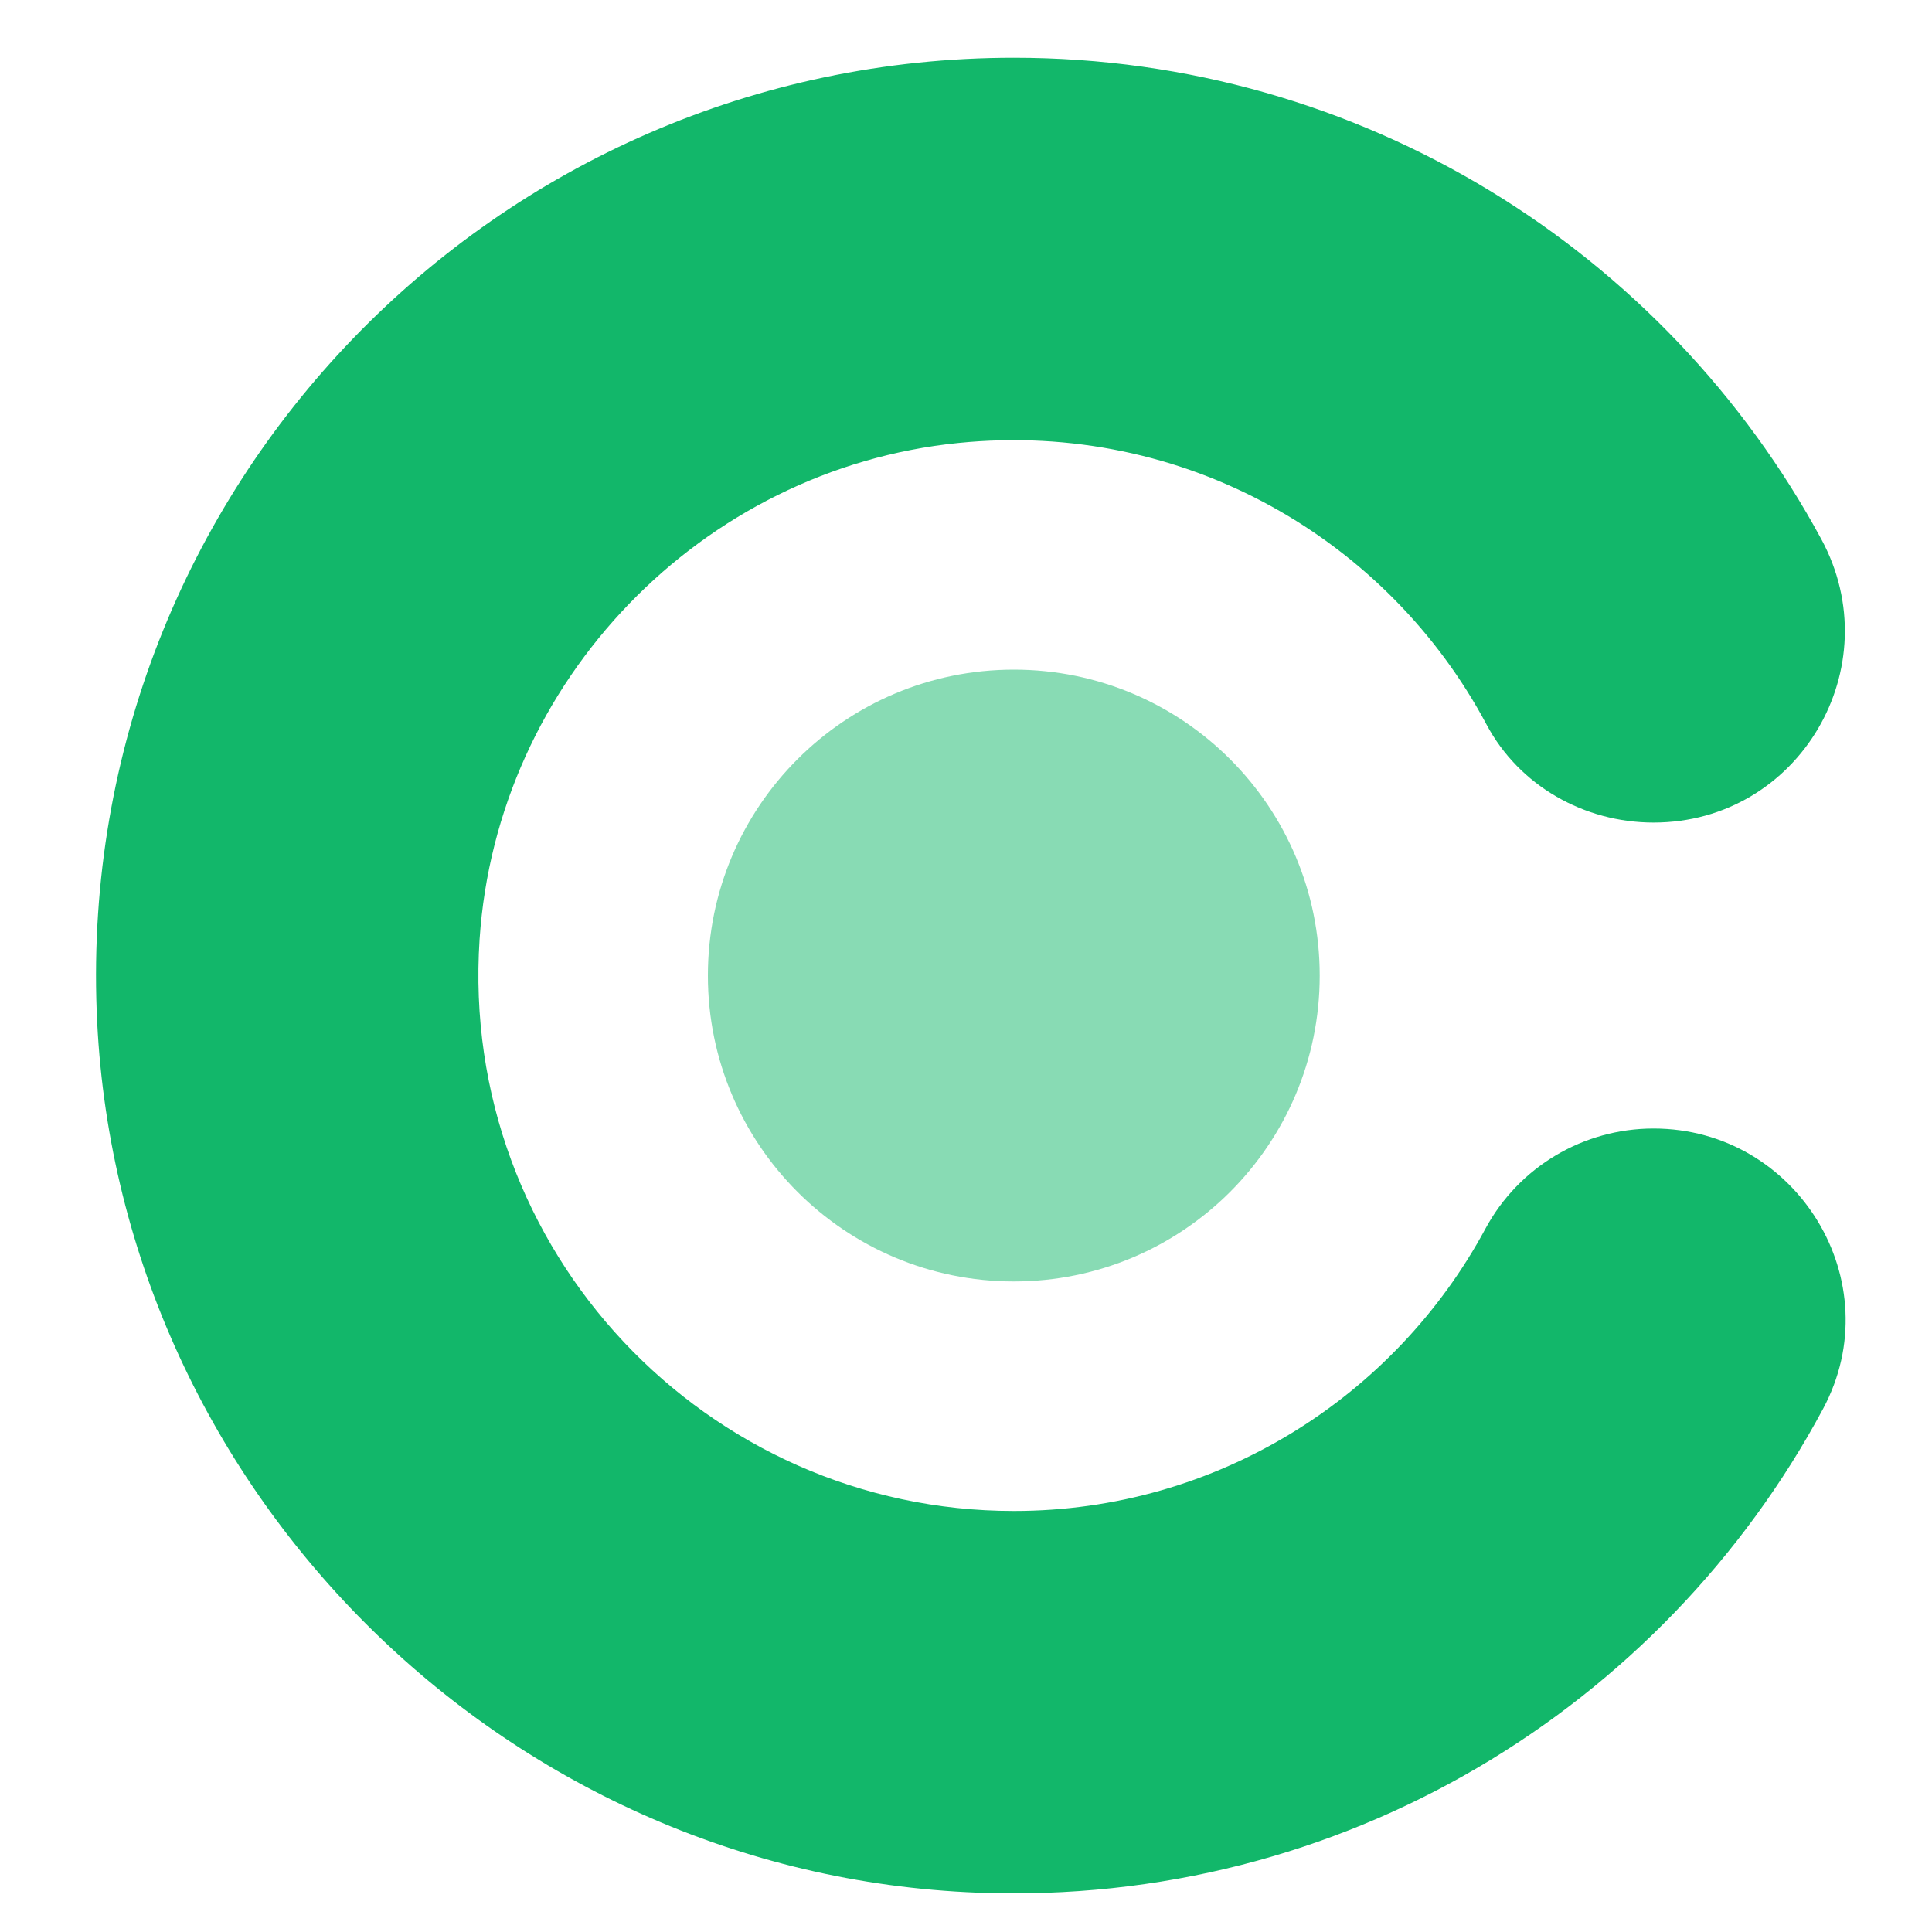
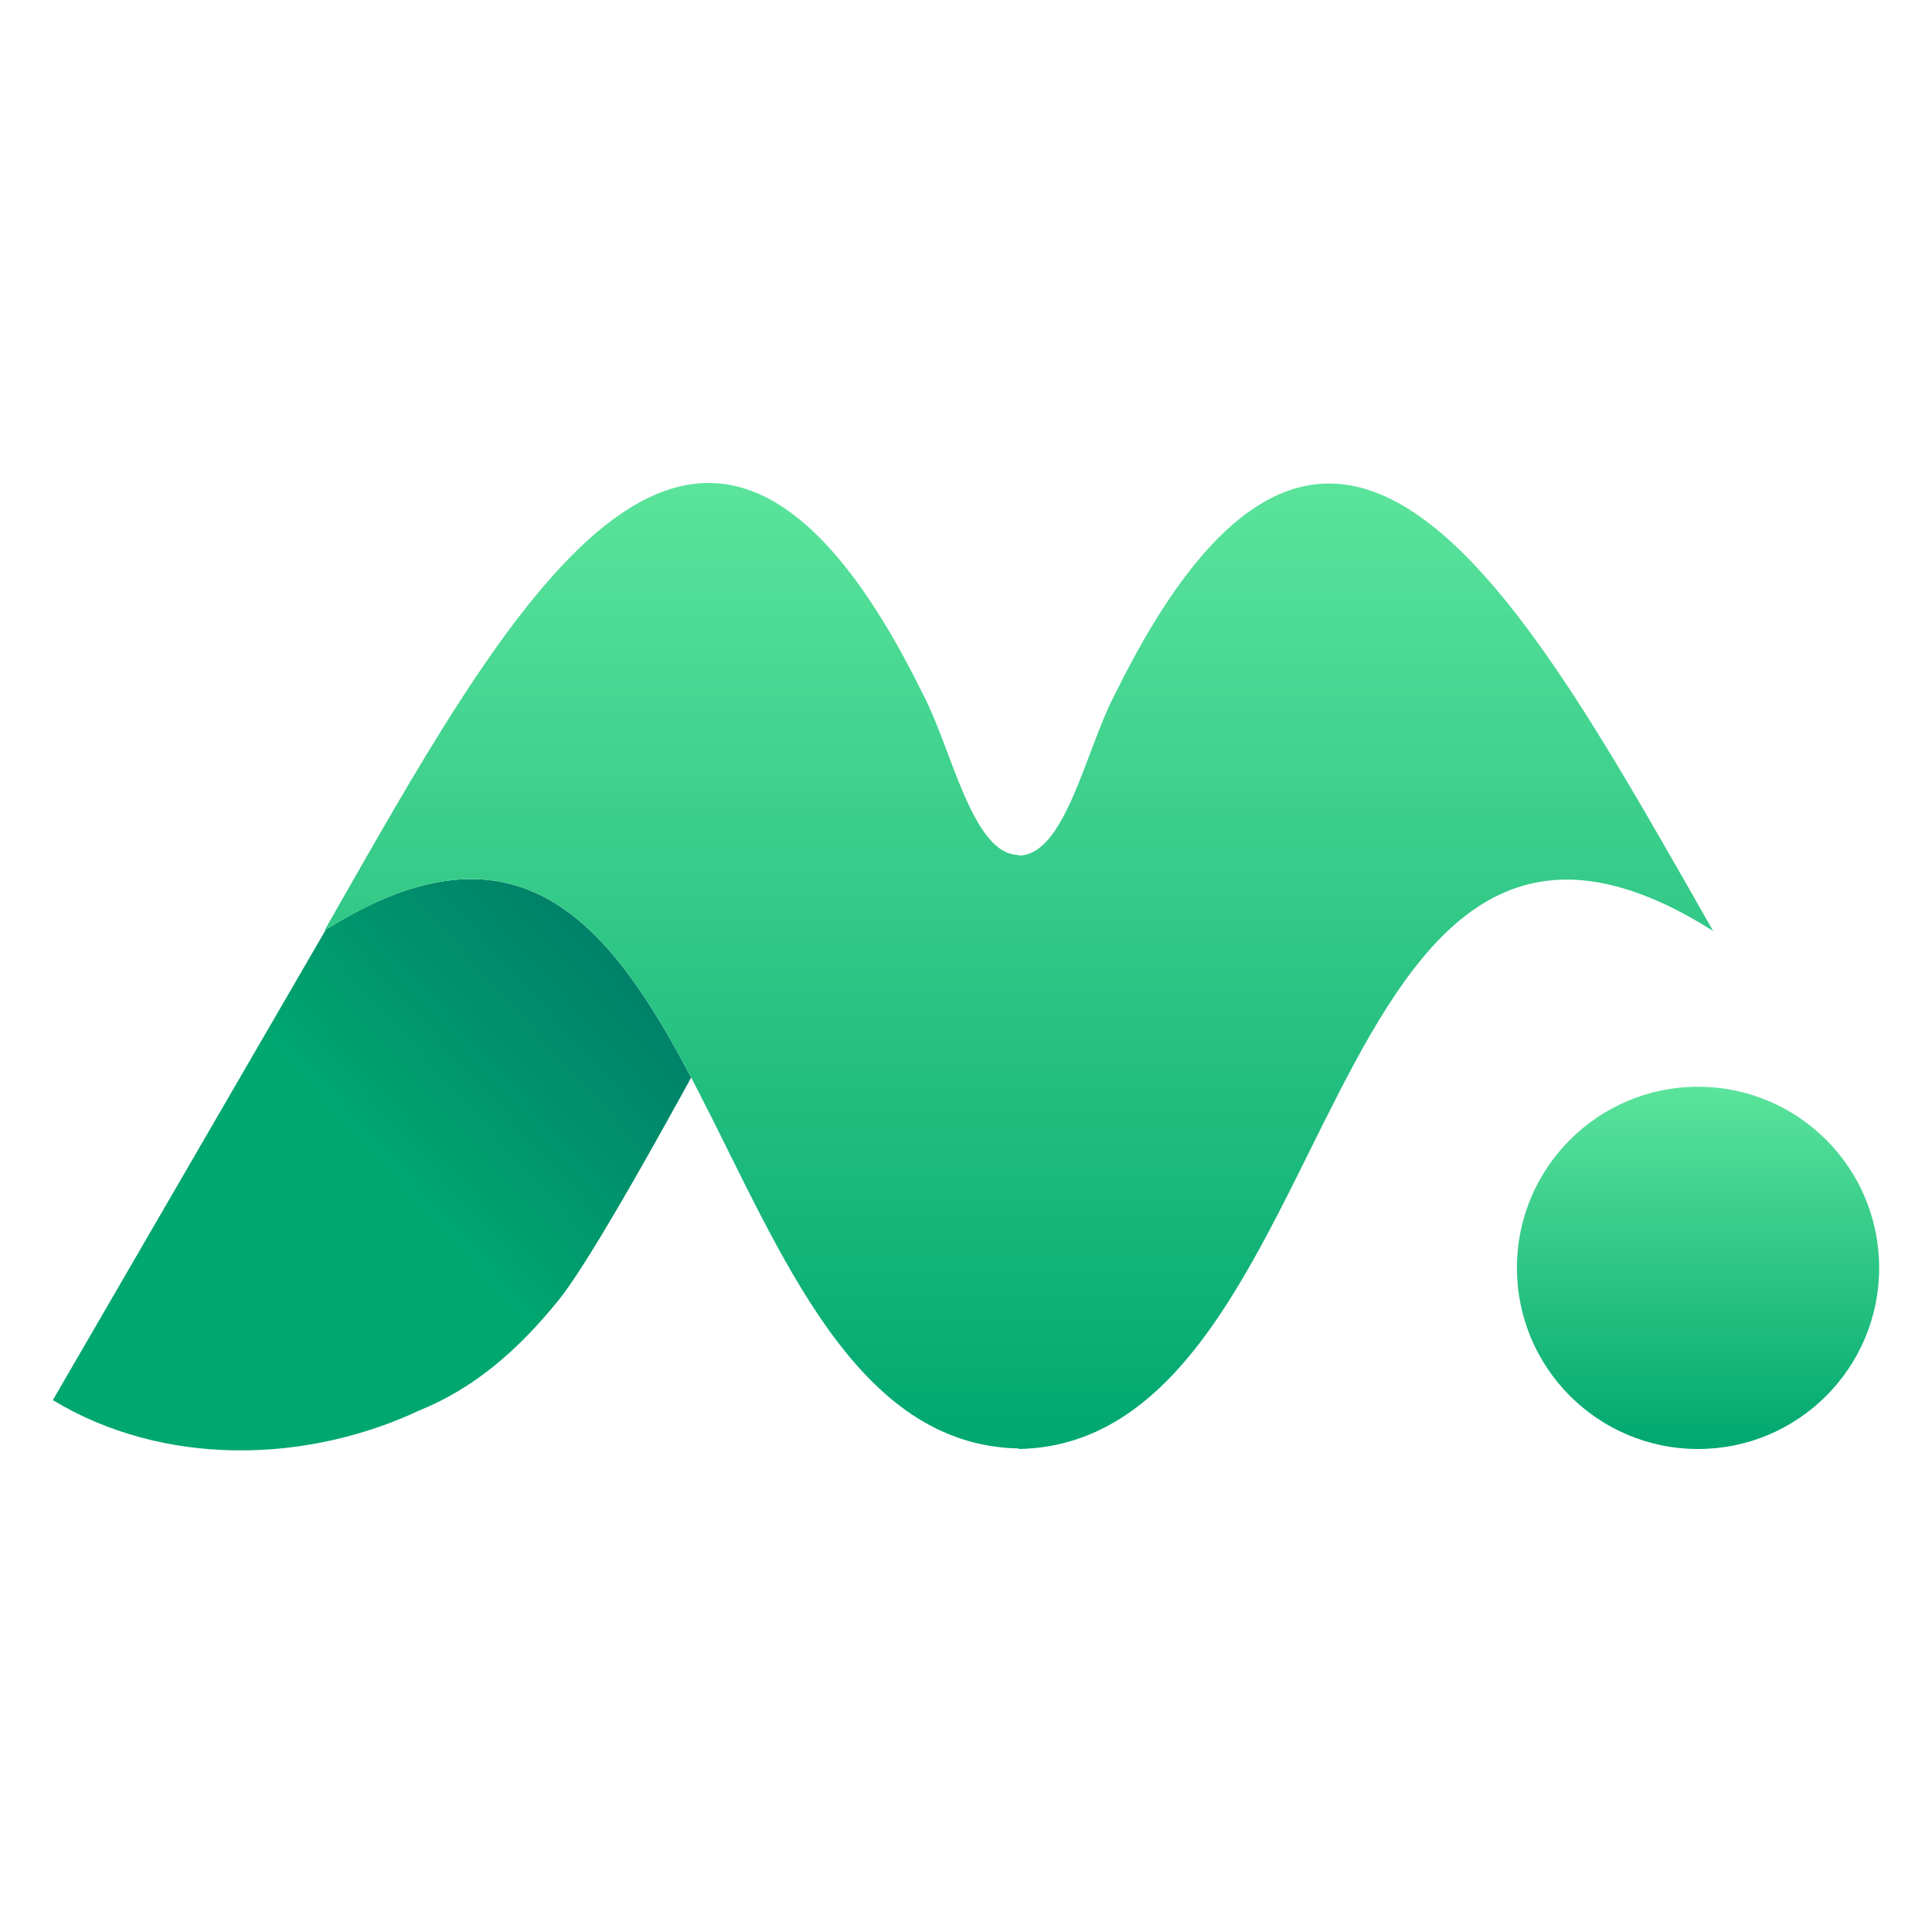
- <svg xmlns="http://www.w3.org/2000/svg" fill="none" height="88" width="88" viewBox="0 0 24 25">
-   <path clip-rule="evenodd" d="M20.896 14.603C22.758 14.603 23.97 16.59 23.09 18.231C21.019 22.091 16.874 24.674 12.147 24.491C5.993 24.253 0.982 19.235 0.751 13.081C0.497 6.313 5.908 0.747 12.619 0.747C17.132 0.747 21.059 3.266 23.067 6.975C23.964 8.631 22.78 10.644 20.897 10.644C20 10.644 19.158 10.168 18.736 9.376C17.467 6.993 14.844 5.435 11.901 5.732C8.571 6.069 5.929 8.812 5.706 12.152C5.438 16.185 8.642 19.552 12.619 19.552C15.254 19.552 17.551 18.072 18.721 15.9C19.152 15.1 19.988 14.603 20.896 14.603Z" fill="#12B76A" fill-rule="evenodd" />
-   <path clip-rule="evenodd" d="M16.577 12.624C16.577 14.81 14.805 16.582 12.619 16.582C10.432 16.582 8.66 14.81 8.66 12.624C8.66 10.437 10.432 8.665 12.619 8.665C14.805 8.665 16.577 10.437 16.577 12.624Z" fill="#12B76A" fill-rule="evenodd" opacity="0.5" />
+ <svg xmlns="http://www.w3.org/2000/svg" width="100%" height="100%" viewBox="0 0 512 512">
+   <defs>
+     <linearGradient id=":r3b:-1" x1="100%" x2="50%" y1="9.946%" y2="50%">
+       <stop offset="0%" stop-color="#007867" />
+       <stop offset="100%" stop-color="#00A76F" />
+     </linearGradient>
+     <linearGradient id=":r3b:-2" x1="50%" x2="50%" y1="0%" y2="100%">
+       <stop offset="0%" stop-color="#5BE49B" />
+       <stop offset="100%" stop-color="#00A76F" />
+     </linearGradient>
+     <linearGradient id=":r3b:-3" x1="50%" x2="50%" y1="0%" y2="100%">
+       <stop offset="0%" stop-color="#5BE49B" />
+       <stop offset="100%" stop-color="#00A76F" />
+     </linearGradient>
+   </defs>
+   <g fill="#00A76F" fill-rule="evenodd" stroke="none" stroke-width="1">
+     <path fill="url(#:r3b:-1)" d="M183.168 285.573l-2.918 5.298-2.973 5.363-2.846 5.095-2.274 4.043-2.186 3.857-2.506 4.383-1.6 2.774-2.294 3.939-1.099 1.869-1.416 2.388-1.025 1.713-1.317 2.18-.95 1.558-1.514 2.447-.866 1.38-.833 1.312-.802 1.246-.77 1.18-.739 1.111-.935 1.38-.664.956-.425.6-.41.572-.59.8-.376.497-.537.69-.171.214c-10.76 13.37-22.496 23.493-36.93 29.334-30.346 14.262-68.07 14.929-97.202-2.704l72.347-124.682 2.8-1.72c49.257-29.326 73.08 1.117 94.02 40.927z" />
+     <path fill="url(#:r3b:-2)" d="M444.31 229.726c-46.27-80.956-94.1-157.228-149.043-45.344-7.516 14.384-12.995 42.337-25.267 42.337v-.142c-12.272 0-17.75-27.953-25.265-42.337C189.79 72.356 141.96 148.628 95.69 229.584c-3.483 6.106-6.828 11.932-9.69 16.996 106.038-67.127 97.11 135.667 184 137.278V384c86.891-1.611 77.962-204.405 184-137.28-2.86-5.062-6.206-10.888-9.69-16.994" />
+     <path fill="url(#:r3b:-3)" d="M450 384c26.509 0 48-21.491 48-48s-21.491-48-48-48-48 21.491-48 48 21.491 48 48 48" />
+   </g>
</svg>
